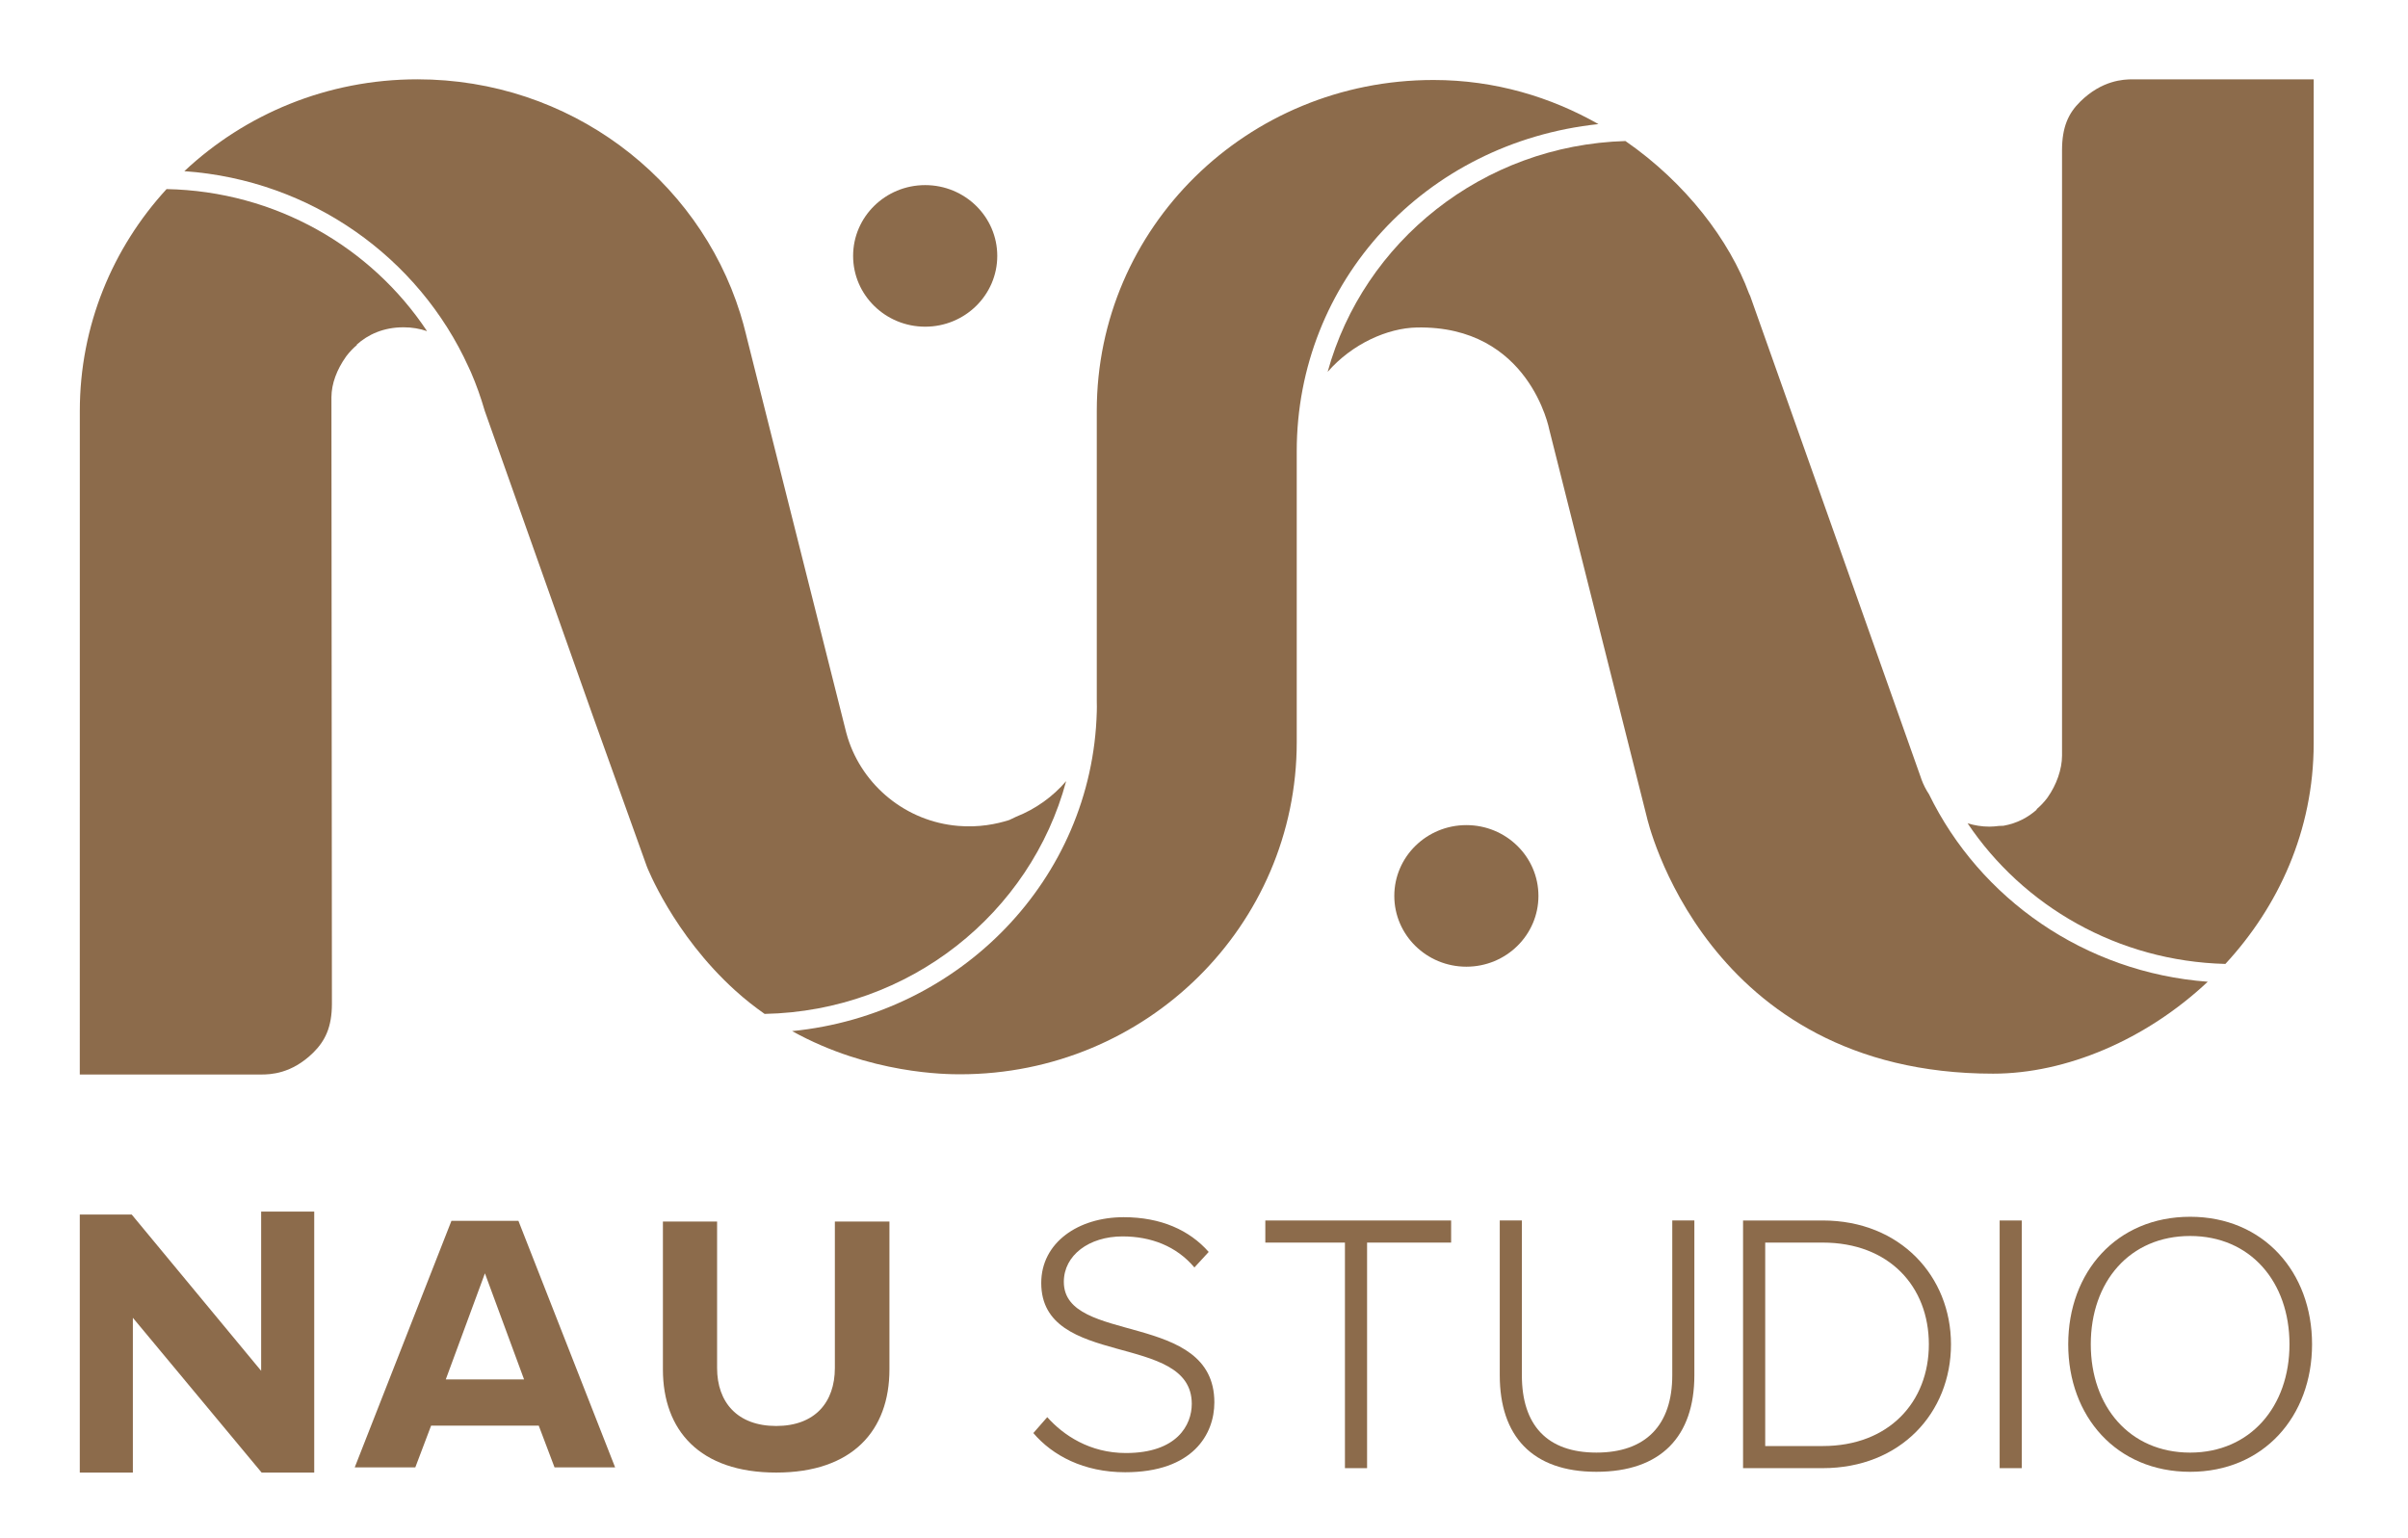
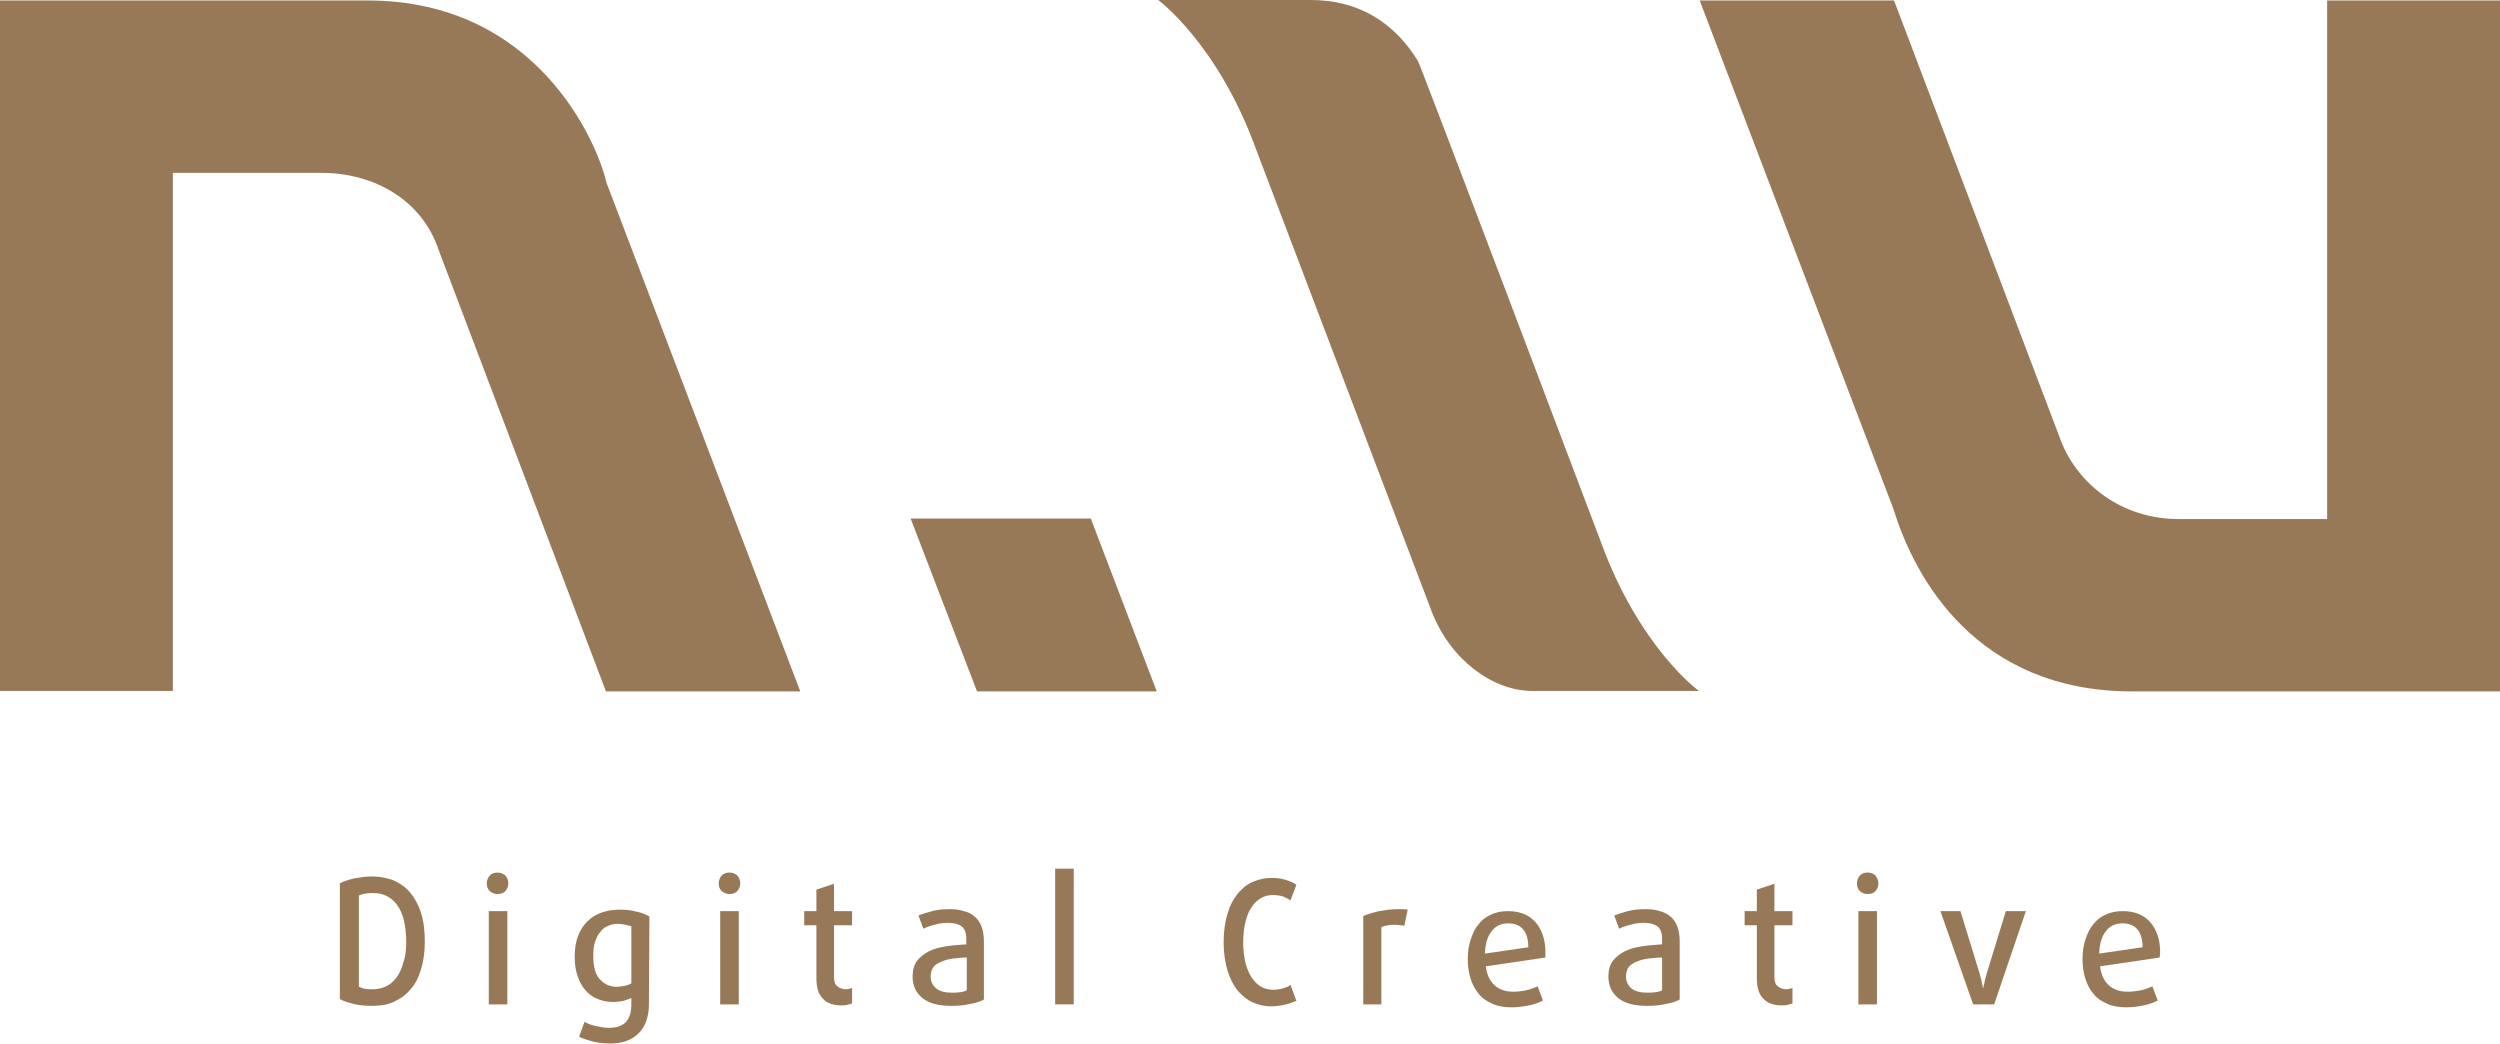
- <svg xmlns="http://www.w3.org/2000/svg" version="1.1" id="Layer_1" x="0px" y="0px" width="166px" height="106px" viewBox="17.5 19.5 166 106" enable-background="new 17.5 19.5 166 106" xml:space="preserve">
-   <g>
-     <path fill="#8C6B4B" d="M35.535,121.03l-8.876-10.673v10.673H23v-17.789h3.581l8.922,10.774v-10.979h3.659v17.992L35.535,121.03   L35.535,121.03z" />
-     <path fill="#8C6B4B" d="M55.728,120.672l-1.089-2.88H47.22l-1.09,2.88h-4.176l6.667-17h4.617l6.667,17H55.728z M50.929,107.292   l-2.698,7.313h5.396L50.929,107.292z" />
-     <path fill="#8C6B4B" d="M63.199,113.918v-10.195h3.735v10.094c0,2.369,1.401,4,4.073,4c2.672,0,4.046-1.631,4.046-4v-10.094h3.762   v10.195c0,4.206-2.542,7.111-7.809,7.111C65.741,121.029,63.199,118.124,63.199,113.918z" />
-     <path fill="#8C6B4B" d="M88.735,118.305l0.959-1.096c1.115,1.249,2.933,2.473,5.422,2.473c3.528,0,4.541-1.937,4.541-3.389   c0-4.996-10.377-2.396-10.377-8.335c0-2.778,2.543-4.536,5.681-4.536c2.568,0,4.54,0.893,5.863,2.396l-0.985,1.07   c-1.246-1.479-3.01-2.141-4.955-2.141c-2.309,0-4.047,1.299-4.047,3.134c0,4.359,10.377,1.963,10.377,8.31   c0,2.191-1.479,4.816-6.148,4.816C92.212,121.007,90.058,119.859,88.735,118.305z" />
-     <path fill="#8C6B4B" d="M110.216,120.725v-15.552h-5.489v-1.524h12.809v1.524h-5.794v15.552H110.216z" />
-     <path fill="#8C6B4B" d="M120.889,114.32v-10.674h1.524v10.674c0,3.439,1.741,5.332,5.139,5.332c3.399,0,5.229-1.892,5.229-5.332   v-10.674h1.523v10.674c0,4.205-2.291,6.656-6.754,6.656C123.117,120.977,120.889,118.5,120.889,114.32z" />
-     <path fill="#8C6B4B" d="M137.661,120.725v-17.076h5.489c5.371,0,8.845,3.875,8.845,8.539c0,4.713-3.474,8.537-8.845,8.537H137.661z    M150.469,112.188c0-3.978-2.728-7.015-7.318-7.015h-3.963V119.2h3.963C147.716,119.2,150.469,116.163,150.469,112.188z" />
-     <path fill="#8C6B4B" d="M155.35,120.725v-17.076h1.524v17.076H155.35z" />
-     <path fill="#8C6B4B" d="M160.077,112.186c0-4.971,3.321-8.793,8.405-8.793c5.059,0,8.404,3.822,8.404,8.793   c0,4.97-3.346,8.791-8.404,8.791C163.396,120.977,160.077,117.154,160.077,112.186z M175.33,112.186   c0-4.308-2.697-7.468-6.848-7.468c-4.176,0-6.85,3.16-6.85,7.468c0,4.28,2.674,7.467,6.85,7.467   C172.633,119.652,175.33,116.466,175.33,112.186z" />
-     <path fill="#8C6B4B" d="M81.279,42.024c2.745,0,4.969-2.186,4.969-4.881c0-2.694-2.224-4.88-4.969-4.88   c-2.744,0-4.968,2.186-4.968,4.88C76.311,39.839,78.535,42.024,81.279,42.024z" />
-     <path fill="#8C6B4B" d="M118.587,76.389c-2.744,0-4.968,2.187-4.968,4.881c0,2.696,2.225,4.881,4.968,4.881   c2.744,0,4.968-2.185,4.968-4.881C123.555,78.574,121.331,76.389,118.587,76.389z" />
-     <path fill="#8C6B4B" d="M170.911,85.96c3.628-3.922,6.087-9.161,6.087-15.213l0,0v-0.001V60.685v-4.286v-1.835L177,24.97h-12.496   c-0.619,0-2.096,0.061-3.59,1.528c-0.822,0.807-1.264,1.746-1.264,3.368v41.735c-0.004,0.939-0.373,2-0.998,2.885   c-0.016,0.021-0.03,0.041-0.047,0.062c-0.002,0.007-0.008,0.013-0.013,0.019c-0.211,0.271-0.452,0.522-0.716,0.744   c0.018,0,0.034-0.004,0.051-0.008c-0.611,0.553-1.386,0.967-2.314,1.131c-0.105,0.004-0.209,0.01-0.316,0.012   c-0.214,0.027-0.434,0.048-0.654,0.048c-0.525,0-1.029-0.083-1.504-0.231C156.969,81.967,163.48,85.773,170.911,85.96z" />
-     <path fill="#8C6B4B" d="M159.59,71.573L159.59,71.573v0.021C159.59,71.595,159.59,71.586,159.59,71.573z" />
-     <path fill="#8C6B4B" d="M150.479,74.261c-0.209-0.315-0.381-0.653-0.514-1.011l-0.072-0.209l-6.586-18.592l-1.685-4.754   l-3.47-9.789l-0.08-0.168c-1.338-3.644-4.331-7.615-8.521-10.515c-9.844,0.292-18.058,6.942-20.527,15.916   c1.697-1.946,4.139-3.018,6.136-3.059c7.79-0.159,9.146,7.051,9.146,7.051l6.723,26.713c0,0,3.947,17.682,23.873,17.682   c5.027,0,10.535-2.336,14.793-6.338C161.202,86.555,153.982,81.45,150.479,74.261z" />
-     <path fill="#8C6B4B" d="M28.983,32.537c-3.717,4.052-5.981,9.416-5.981,15.299l0,0v14.348v1.835L23,93.584h12.503   c0.618,0,2.089-0.032,3.583-1.5c0.821-0.807,1.295-1.757,1.295-3.379l-0.033-41.818c0.005-0.939,0.373-1.905,0.999-2.79   c0.016-0.021,0.03-0.043,0.046-0.063c0.004-0.005,0.009-0.012,0.013-0.018c0.211-0.271,0.452-0.521,0.716-0.745   c-0.017,0.002-0.034,0.006-0.05,0.008c0.8-0.725,1.88-1.212,3.225-1.212c0.023-0.001,0.031,0,0.053,0   c0.556,0,1.09,0.094,1.589,0.264C43.096,36.543,36.505,32.684,28.983,32.537z M40.349,46.887   C40.349,46.873,40.349,46.887,40.349,46.887L40.349,46.887L40.349,46.887z" />
-     <path fill="#8C6B4B" d="M106.893,50.618L106.893,50.618c0-11.684,8.819-21.287,20.799-22.562c-3.26-1.85-7.106-3.041-11.375-3.041   l0,0l0,0c-12.854,0-23.208,10.177-23.208,22.805c0,0,0,19.148,0,20.051c0,0.176,0.014,0.525,0,0.699   c-0.31,11.573-9.455,20.885-21.004,22.021c5.365,2.976,10.696,2.978,11.58,2.978l0,0c12.854,0,23.208-10.271,23.208-22.9v-9.092   V50.618z" />
-     <path fill="#8C6B4B" d="M90.997,73.356c-0.919,1.074-2.1,1.923-3.447,2.455c-0.156,0.078-0.313,0.15-0.472,0.225   c-0.873,0.281-2.094,0.529-3.52,0.408c-3.601-0.297-6.577-2.776-7.612-6.055L75.834,70l-6.861-27.262l-0.047-0.194   c-0.117-0.483-0.249-0.961-0.396-1.433c-2.922-9.346-11.78-16.142-22.253-16.142c-6.233,0-11.891,2.413-16.069,6.333   c8.756,0.612,16.17,5.979,19.585,13.488c0.063,0.123,0.121,0.249,0.173,0.376c0.374,0.864,0.689,1.757,0.954,2.671l5.774,16.296   l1.684,4.753c0,0,3.659,10.224,3.713,10.356c0,0,1.803,4.666,6.095,8.552c0.66,0.599,1.339,1.131,2.025,1.612   C80.201,89.209,88.552,82.463,90.997,73.356z" />
+ <svg xmlns="http://www.w3.org/2000/svg" version="1.1" id="Layer_1" x="0px" y="0px" width="512px" height="213.7px" viewBox="0 0 512 213.7" style="enable-background:new 0 0 512 213.7;" xml:space="preserve">
+   <style type="text/css">
+ 	.st0{fill:#977857;}
+ </style>
+   <g id="XMLID_29_">
+     <path id="XMLID_28_" class="st0" d="M35.4,141.6V35.4h30.4c11.1,0,20.7,5.8,24,15.7l34.3,90.5h39.8L124.2,37.4   c-1.8-8-14.1-37.3-48.9-37.3H0v141.4h35.4V141.6z" />
+     <path id="XMLID_27_" class="st0" d="M476.6,0.1v106.2h-30.4c-11.7,0-20.5-7.1-24-15.7L387.9,0.1h-39.8l39.7,104.2   c4.3,14,16.9,37.3,48.9,37.3H512V0.1H476.6z" />
+     <polygon id="XMLID_26_" class="st0" points="236.9,141.6 200.1,141.6 186.5,106.2 223.4,106.2  " />
+     <path id="XMLID_25_" class="st0" d="M327.9,111.1c0,0-36.9-97.6-37.5-98.6C285.6,4.7,278.3-0.1,268.1,0h-30.9   c0,0,12.1,8.9,19.9,30.2c0,0,35.3,92.9,36.1,95c3.8,9.9,12.5,16.3,20.6,16.3H348C347.9,141.6,335.7,132.5,327.9,111.1" />
+     <path id="XMLID_62_" class="st0" d="M87,192.9c0,2.2-0.3,4.1-0.8,5.7c-0.5,1.7-1.2,3-2.2,4.1c-0.9,1.1-2.1,1.9-3.4,2.5   s-2.8,0.8-4.4,0.8c-1.3,0-2.6-0.1-3.8-0.4s-2.1-0.6-2.8-1v-23.7c0.8-0.4,1.7-0.7,2.9-1c1.2-0.2,2.4-0.4,3.7-0.4   c1.6,0,3.1,0.3,4.4,0.8c1.3,0.6,2.5,1.4,3.4,2.5s1.7,2.5,2.2,4.1C86.8,188.8,87,190.7,87,192.9 M83.2,192.9c0-1.7-0.2-3.2-0.5-4.5   c-0.3-1.2-0.8-2.3-1.4-3.1c-0.6-0.8-1.3-1.4-2.1-1.8c-0.8-0.4-1.7-0.6-2.7-0.6c-0.6,0-1.1,0-1.7,0.1c-0.5,0.1-0.9,0.2-1.3,0.4v18.7   c0.3,0.1,0.7,0.3,1.2,0.4s1.1,0.1,1.7,0.1c0.9,0,1.8-0.2,2.7-0.6c0.8-0.4,1.5-1,2.1-1.8s1.1-1.8,1.4-3.1   C83,196.1,83.2,194.6,83.2,192.9" />
+     <path id="XMLID_59_" class="st0" d="M104.1,180.9c0,0.6-0.2,1.1-0.6,1.6c-0.4,0.4-0.9,0.6-1.6,0.6c-0.6,0-1.1-0.2-1.6-0.6   c-0.4-0.4-0.6-0.9-0.6-1.6c0-0.6,0.2-1.1,0.6-1.6c0.4-0.4,0.9-0.6,1.6-0.6c0.6,0,1.1,0.2,1.6,0.6   C103.9,179.8,104.1,180.3,104.1,180.9 M100.1,186.6h3.8v19.1h-3.8V186.6z" />
+     <path id="XMLID_56_" class="st0" d="M132.9,205.6c0,2.6-0.7,4.6-2.1,6c-1.4,1.4-3.3,2.1-5.7,2.1c-1.3,0-2.6-0.1-3.7-0.4   s-2.1-0.6-2.8-1l1.1-3c0.6,0.3,1.3,0.6,2.2,0.8c0.9,0.2,1.9,0.4,2.9,0.4c1.5,0,2.6-0.4,3.4-1.2c0.7-0.8,1.1-2,1.1-3.5v-1.4   c-0.5,0.2-1.1,0.4-1.7,0.6c-0.7,0.1-1.3,0.2-2,0.2c-1.2,0-2.2-0.2-3.2-0.6s-1.8-1-2.5-1.8s-1.2-1.7-1.6-2.9   c-0.4-1.1-0.6-2.4-0.6-3.9c0-1.7,0.2-3.1,0.7-4.3c0.4-1.2,1.1-2.2,1.9-3s1.7-1.4,2.9-1.8c1.1-0.4,2.4-0.6,3.7-0.6   c1.2,0,2.4,0.1,3.4,0.4c1.1,0.2,2,0.6,2.7,1L132.9,205.6L132.9,205.6z M129.3,189.7c-0.3-0.1-0.7-0.2-1.2-0.3   c-0.5-0.1-1-0.2-1.5-0.2c-0.7,0-1.4,0.1-2,0.4c-0.6,0.2-1.2,0.6-1.6,1.2c-0.5,0.5-0.8,1.2-1.1,2c-0.3,0.8-0.4,1.8-0.4,3   c0,2.1,0.4,3.7,1.3,4.7s2,1.6,3.5,1.6c0.5,0,1.1-0.1,1.6-0.2c0.6-0.1,1-0.3,1.4-0.5V189.7z" />
+     <path id="XMLID_53_" class="st0" d="M151.6,180.9c0,0.6-0.2,1.1-0.6,1.6c-0.4,0.4-0.9,0.6-1.6,0.6c-0.6,0-1.1-0.2-1.6-0.6   c-0.4-0.4-0.6-0.9-0.6-1.6c0-0.6,0.2-1.1,0.6-1.6c0.4-0.4,0.9-0.6,1.6-0.6c0.6,0,1.1,0.2,1.6,0.6   C151.4,179.8,151.6,180.3,151.6,180.9 M147.5,186.6h3.8v19.1h-3.8V186.6z" />
+     <path id="XMLID_16_" class="st0" d="M173.5,205.8c-0.4,0.1-0.9,0.1-1.3,0.1c-1.6,0-2.9-0.5-3.7-1.4c-0.9-0.9-1.3-2.3-1.3-4.2v-10.8   h-2.5v-2.9h2.5v-4.4l3.6-1.2v5.6h3.7v2.9h-3.7v10.6c0,0.9,0.2,1.5,0.7,1.9s1.1,0.6,1.7,0.6c0.2,0,0.4,0,0.7-0.1   c0.2,0,0.4-0.1,0.6-0.2v3.2C174.2,205.6,173.9,205.7,173.5,205.8" />
+     <path id="XMLID_49_" class="st0" d="M201.5,204.7c-0.7,0.4-1.6,0.7-2.8,0.9c-1.2,0.3-2.5,0.4-3.8,0.4c-2.7,0-4.6-0.5-6-1.6   c-1.3-1.1-2-2.5-2-4.4c0-1.3,0.3-2.4,0.9-3.2c0.6-0.8,1.5-1.5,2.5-2s2.2-0.8,3.5-1s2.7-0.3,4.1-0.4v-1.2c0-1.2-0.4-2.1-1-2.5   c-0.7-0.5-1.6-0.7-2.8-0.7c-0.9,0-1.8,0.1-2.7,0.4c-0.9,0.2-1.7,0.5-2.3,0.8l-1-2.7c0.7-0.3,1.7-0.6,2.8-0.9s2.3-0.4,3.6-0.4   c1.1,0,2.1,0.1,2.9,0.4c0.9,0.2,1.6,0.6,2.2,1.1c0.6,0.5,1.1,1.2,1.4,2c0.3,0.8,0.5,1.8,0.5,3L201.5,204.7L201.5,204.7z M198,196.1   c-0.9,0-1.8,0.1-2.7,0.2s-1.7,0.3-2.4,0.6c-0.7,0.3-1.3,0.6-1.7,1.1s-0.6,1.2-0.6,2c0,1,0.4,1.8,1.1,2.4c0.7,0.6,1.8,0.9,3.2,0.9   c0.6,0,1.2,0,1.8-0.1s1-0.2,1.3-0.4L198,196.1L198,196.1z" />
+     <rect id="XMLID_13_" x="216.1" y="177.9" class="st0" width="3.8" height="27.8" />
+     <path id="XMLID_12_" class="st0" d="M263.4,205.7c-0.9,0.2-1.9,0.4-3.1,0.4c-1.3,0-2.6-0.3-3.7-0.8c-1.2-0.5-2.2-1.4-3.1-2.4   c-0.9-1.1-1.6-2.5-2.1-4.1c-0.5-1.7-0.8-3.6-0.8-5.8c0-2.3,0.3-4.2,0.8-5.9c0.5-1.7,1.2-3,2.1-4.1c0.9-1.1,1.9-1.9,3.1-2.4   s2.4-0.8,3.7-0.8c1.1,0,2.1,0.1,3,0.4s1.7,0.6,2.2,1l-1.2,3.2c-0.4-0.3-0.9-0.5-1.5-0.8c-0.7-0.2-1.4-0.3-2.1-0.3   c-0.9,0-1.7,0.2-2.4,0.6c-0.7,0.4-1.4,1-1.9,1.8c-0.6,0.8-1,1.8-1.3,3s-0.5,2.6-0.5,4.3c0,1.6,0.2,3,0.5,4.3c0.3,1.2,0.8,2.2,1.3,3   c0.6,0.8,1.2,1.4,1.9,1.8c0.7,0.4,1.6,0.6,2.4,0.6c0.7,0,1.4-0.1,2.1-0.3c0.6-0.2,1.2-0.4,1.5-0.7l1.2,3.3   C265,205.1,264.3,205.5,263.4,205.7" />
+     <path id="XMLID_11_" class="st0" d="M287.6,189.6c-0.5-0.1-1.2-0.2-1.8-0.2c-0.5,0-1.1,0-1.6,0.1s-1,0.2-1.3,0.4v15.8h-3.7v-18.1   c0.9-0.4,2-0.7,3.2-1c1.2-0.2,2.5-0.4,3.9-0.4c0.4,0,0.8,0,1.1,0c0.4,0,0.7,0.1,0.9,0.1L287.6,189.6z" />
+     <path id="XMLID_43_" class="st0" d="M316.5,196.1l-12.2,1.8c0.2,1.7,0.8,3,1.8,3.9s2.3,1.3,3.8,1.3c0.9,0,1.8-0.1,2.7-0.3   c0.9-0.2,1.7-0.5,2.3-0.8l1.1,2.9c-0.7,0.4-1.6,0.7-2.8,1c-1.1,0.2-2.3,0.4-3.6,0.4c-1.5,0-2.8-0.2-3.9-0.7s-2.1-1.1-2.8-2   c-0.8-0.9-1.3-1.9-1.7-3.1c-0.4-1.2-0.6-2.6-0.6-4.1s0.2-2.8,0.6-4s0.9-2.3,1.6-3.1c0.7-0.9,1.6-1.6,2.6-2c1-0.5,2.2-0.7,3.5-0.7   c2.4,0,4.3,0.8,5.6,2.3c1.3,1.5,2,3.6,2,6.1V196.1z M313,194c0-1.7-0.4-2.9-1.1-3.7c-0.7-0.8-1.7-1.2-3-1.2c-1.4,0-2.6,0.5-3.4,1.6   c-0.9,1.1-1.3,2.6-1.4,4.6L313,194z" />
+     <path id="XMLID_40_" class="st0" d="M344,204.7c-0.7,0.4-1.6,0.7-2.8,0.9c-1.2,0.3-2.5,0.4-3.8,0.4c-2.7,0-4.6-0.5-6-1.6   c-1.3-1.1-2-2.5-2-4.4c0-1.3,0.3-2.4,0.9-3.2c0.6-0.8,1.5-1.5,2.5-2s2.2-0.8,3.5-1s2.7-0.3,4.1-0.4v-1.2c0-1.2-0.4-2.1-1-2.5   c-0.7-0.5-1.6-0.7-2.8-0.7c-0.9,0-1.8,0.1-2.7,0.4c-0.9,0.2-1.7,0.5-2.3,0.8l-1-2.7c0.7-0.3,1.7-0.6,2.8-0.9   c1.1-0.3,2.3-0.4,3.6-0.4c1.1,0,2.1,0.1,2.9,0.4c0.9,0.2,1.6,0.6,2.2,1.1s1.1,1.2,1.4,2s0.5,1.8,0.5,3L344,204.7L344,204.7z    M340.4,196.1c-0.9,0-1.8,0.1-2.7,0.2c-0.9,0.1-1.7,0.3-2.4,0.6c-0.7,0.3-1.3,0.6-1.7,1.1c-0.4,0.5-0.6,1.2-0.6,2   c0,1,0.4,1.8,1.1,2.4s1.8,0.9,3.2,0.9c0.6,0,1.2,0,1.8-0.1s1-0.2,1.3-0.4L340.4,196.1L340.4,196.1z" />
+     <path id="XMLID_6_" class="st0" d="M366.1,205.8c-0.4,0.1-0.9,0.1-1.3,0.1c-1.6,0-2.9-0.5-3.7-1.4c-0.9-0.9-1.3-2.3-1.3-4.2v-10.8   h-2.5v-2.9h2.5v-4.4l3.6-1.2v5.6h3.7v2.9h-3.7v10.6c0,0.9,0.2,1.5,0.7,1.9s1.1,0.6,1.7,0.6c0.2,0,0.4,0,0.7-0.1   c0.2,0,0.4-0.1,0.6-0.2v3.2C366.8,205.6,366.5,205.7,366.1,205.8" />
+     <path id="XMLID_36_" class="st0" d="M384.7,180.9c0,0.6-0.2,1.1-0.6,1.6c-0.4,0.4-0.9,0.6-1.6,0.6s-1.1-0.2-1.6-0.6   c-0.4-0.4-0.6-0.9-0.6-1.6c0-0.6,0.2-1.1,0.6-1.6c0.4-0.4,0.9-0.6,1.6-0.6s1.1,0.2,1.6,0.6C384.4,179.8,384.7,180.3,384.7,180.9    M380.6,186.6h3.8v19.1h-3.8V186.6z" />
+     <path id="XMLID_3_" class="st0" d="M408.4,205.7h-4.3l-6.7-19.1h4.1l3.9,12.7c0.1,0.4,0.2,0.7,0.3,1.1c0.1,0.4,0.2,0.7,0.2,1   c0.1,0.3,0.2,0.7,0.2,0.9h0.1c0-0.3,0.1-0.6,0.2-0.9c0-0.3,0.1-0.6,0.2-1s0.2-0.7,0.3-1.1l3.9-12.7h4.1L408.4,205.7z" />
+     <path id="XMLID_32_" class="st0" d="M442.3,196.1l-12.2,1.8c0.2,1.7,0.8,3,1.8,3.9s2.3,1.3,3.8,1.3c0.9,0,1.8-0.1,2.8-0.3   c0.9-0.2,1.7-0.5,2.3-0.8l1.1,2.9c-0.7,0.4-1.6,0.7-2.8,1c-1.1,0.2-2.3,0.4-3.6,0.4c-1.5,0-2.8-0.2-3.9-0.7s-2.1-1.1-2.8-2   c-0.8-0.9-1.3-1.9-1.7-3.1c-0.4-1.2-0.6-2.6-0.6-4.1s0.2-2.8,0.6-4s0.9-2.3,1.6-3.1c0.7-0.9,1.6-1.6,2.6-2c1-0.5,2.2-0.7,3.5-0.7   c2.4,0,4.3,0.8,5.6,2.3c1.3,1.5,2,3.6,2,6.1L442.3,196.1L442.3,196.1z M438.8,194c0-1.7-0.4-2.9-1.1-3.7c-0.7-0.8-1.7-1.2-3-1.2   c-1.4,0-2.6,0.5-3.4,1.6c-0.9,1.1-1.3,2.6-1.4,4.6L438.8,194z" />
  </g>
</svg>
